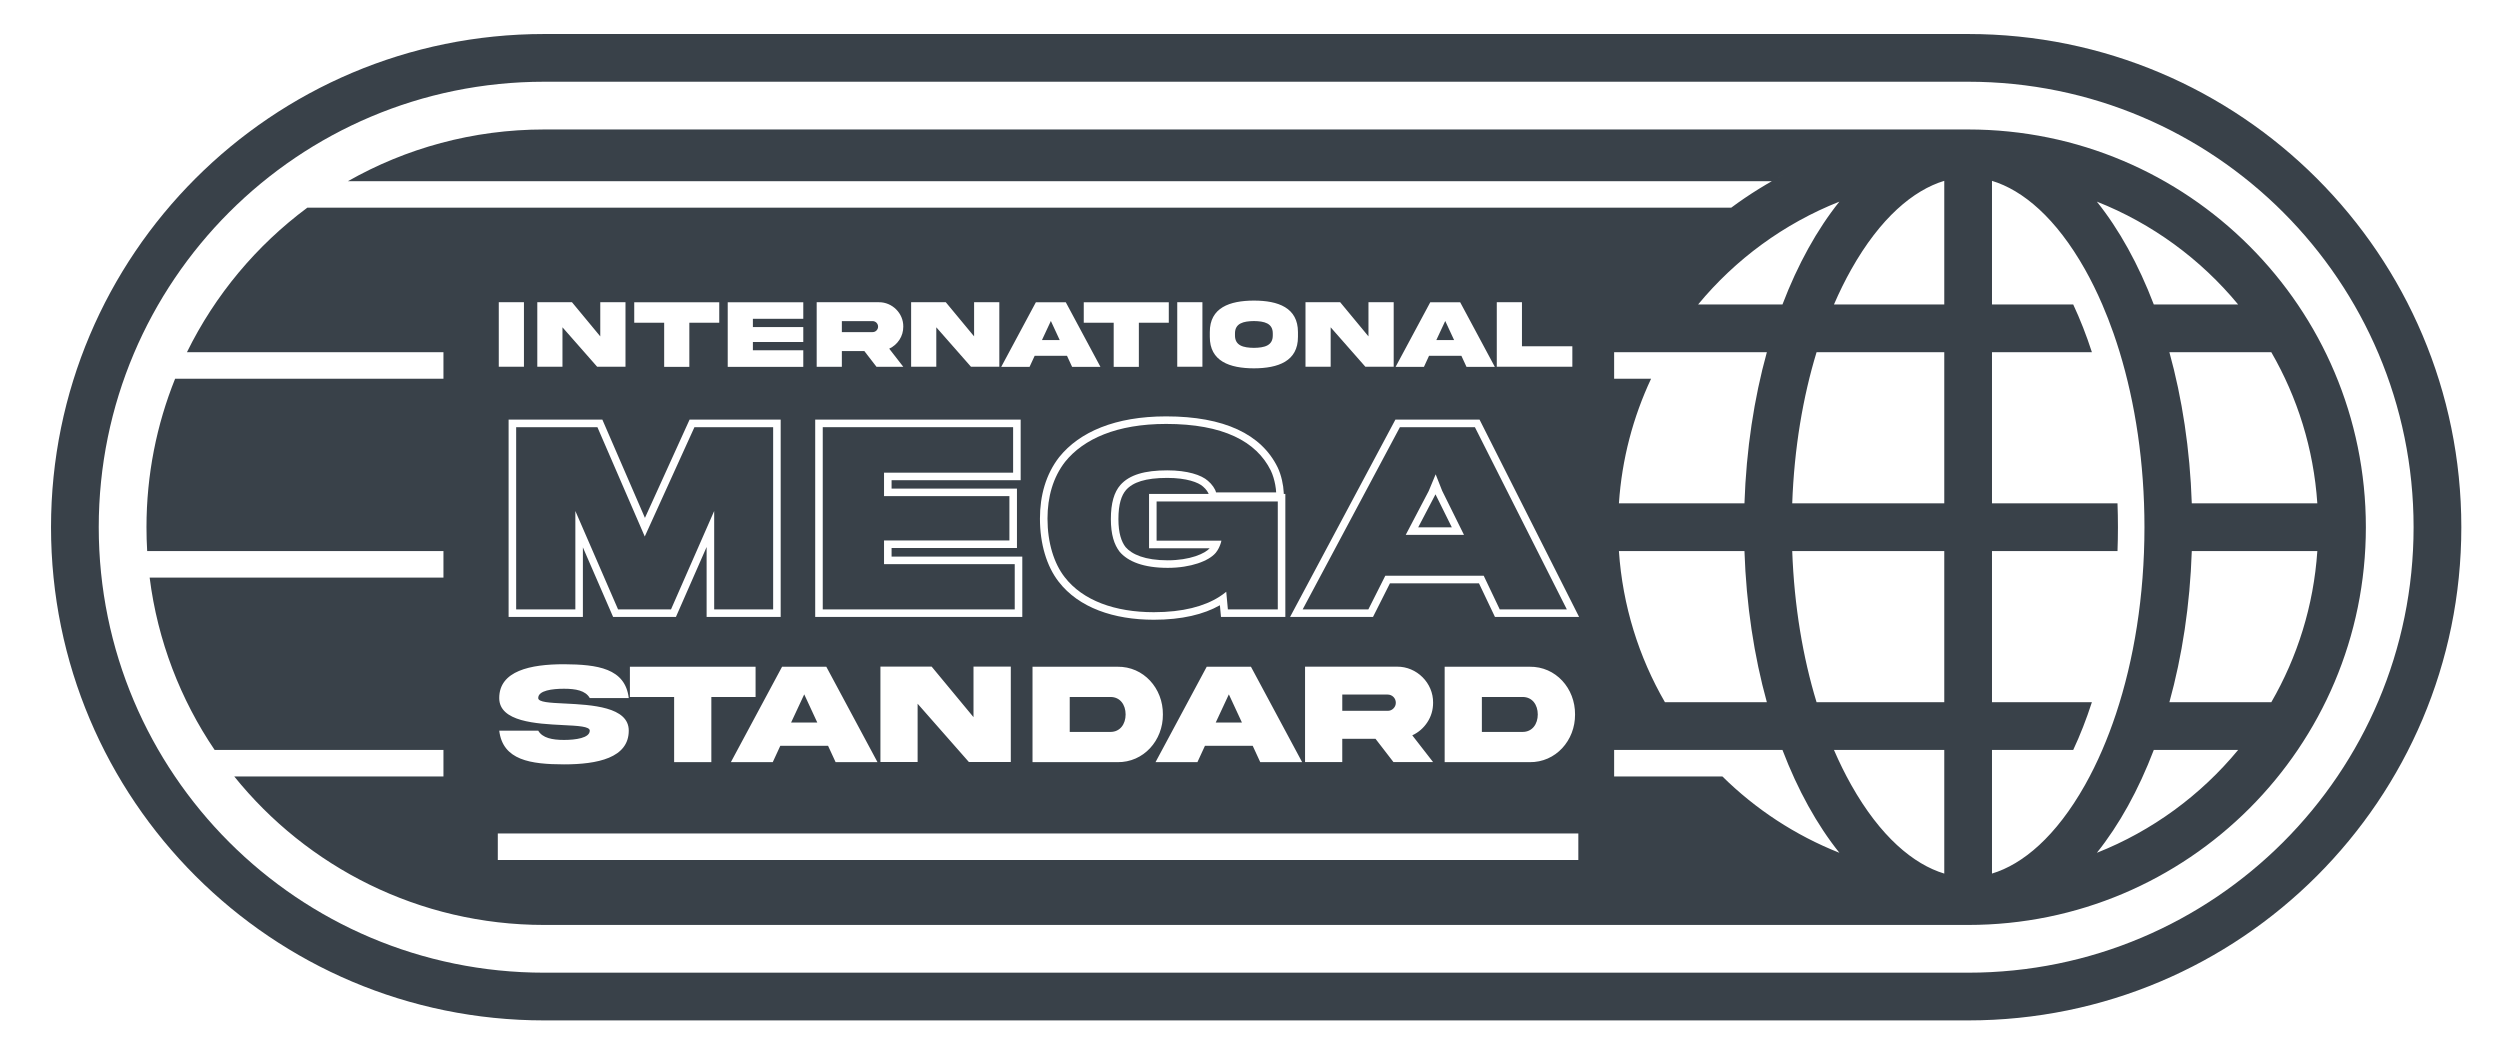
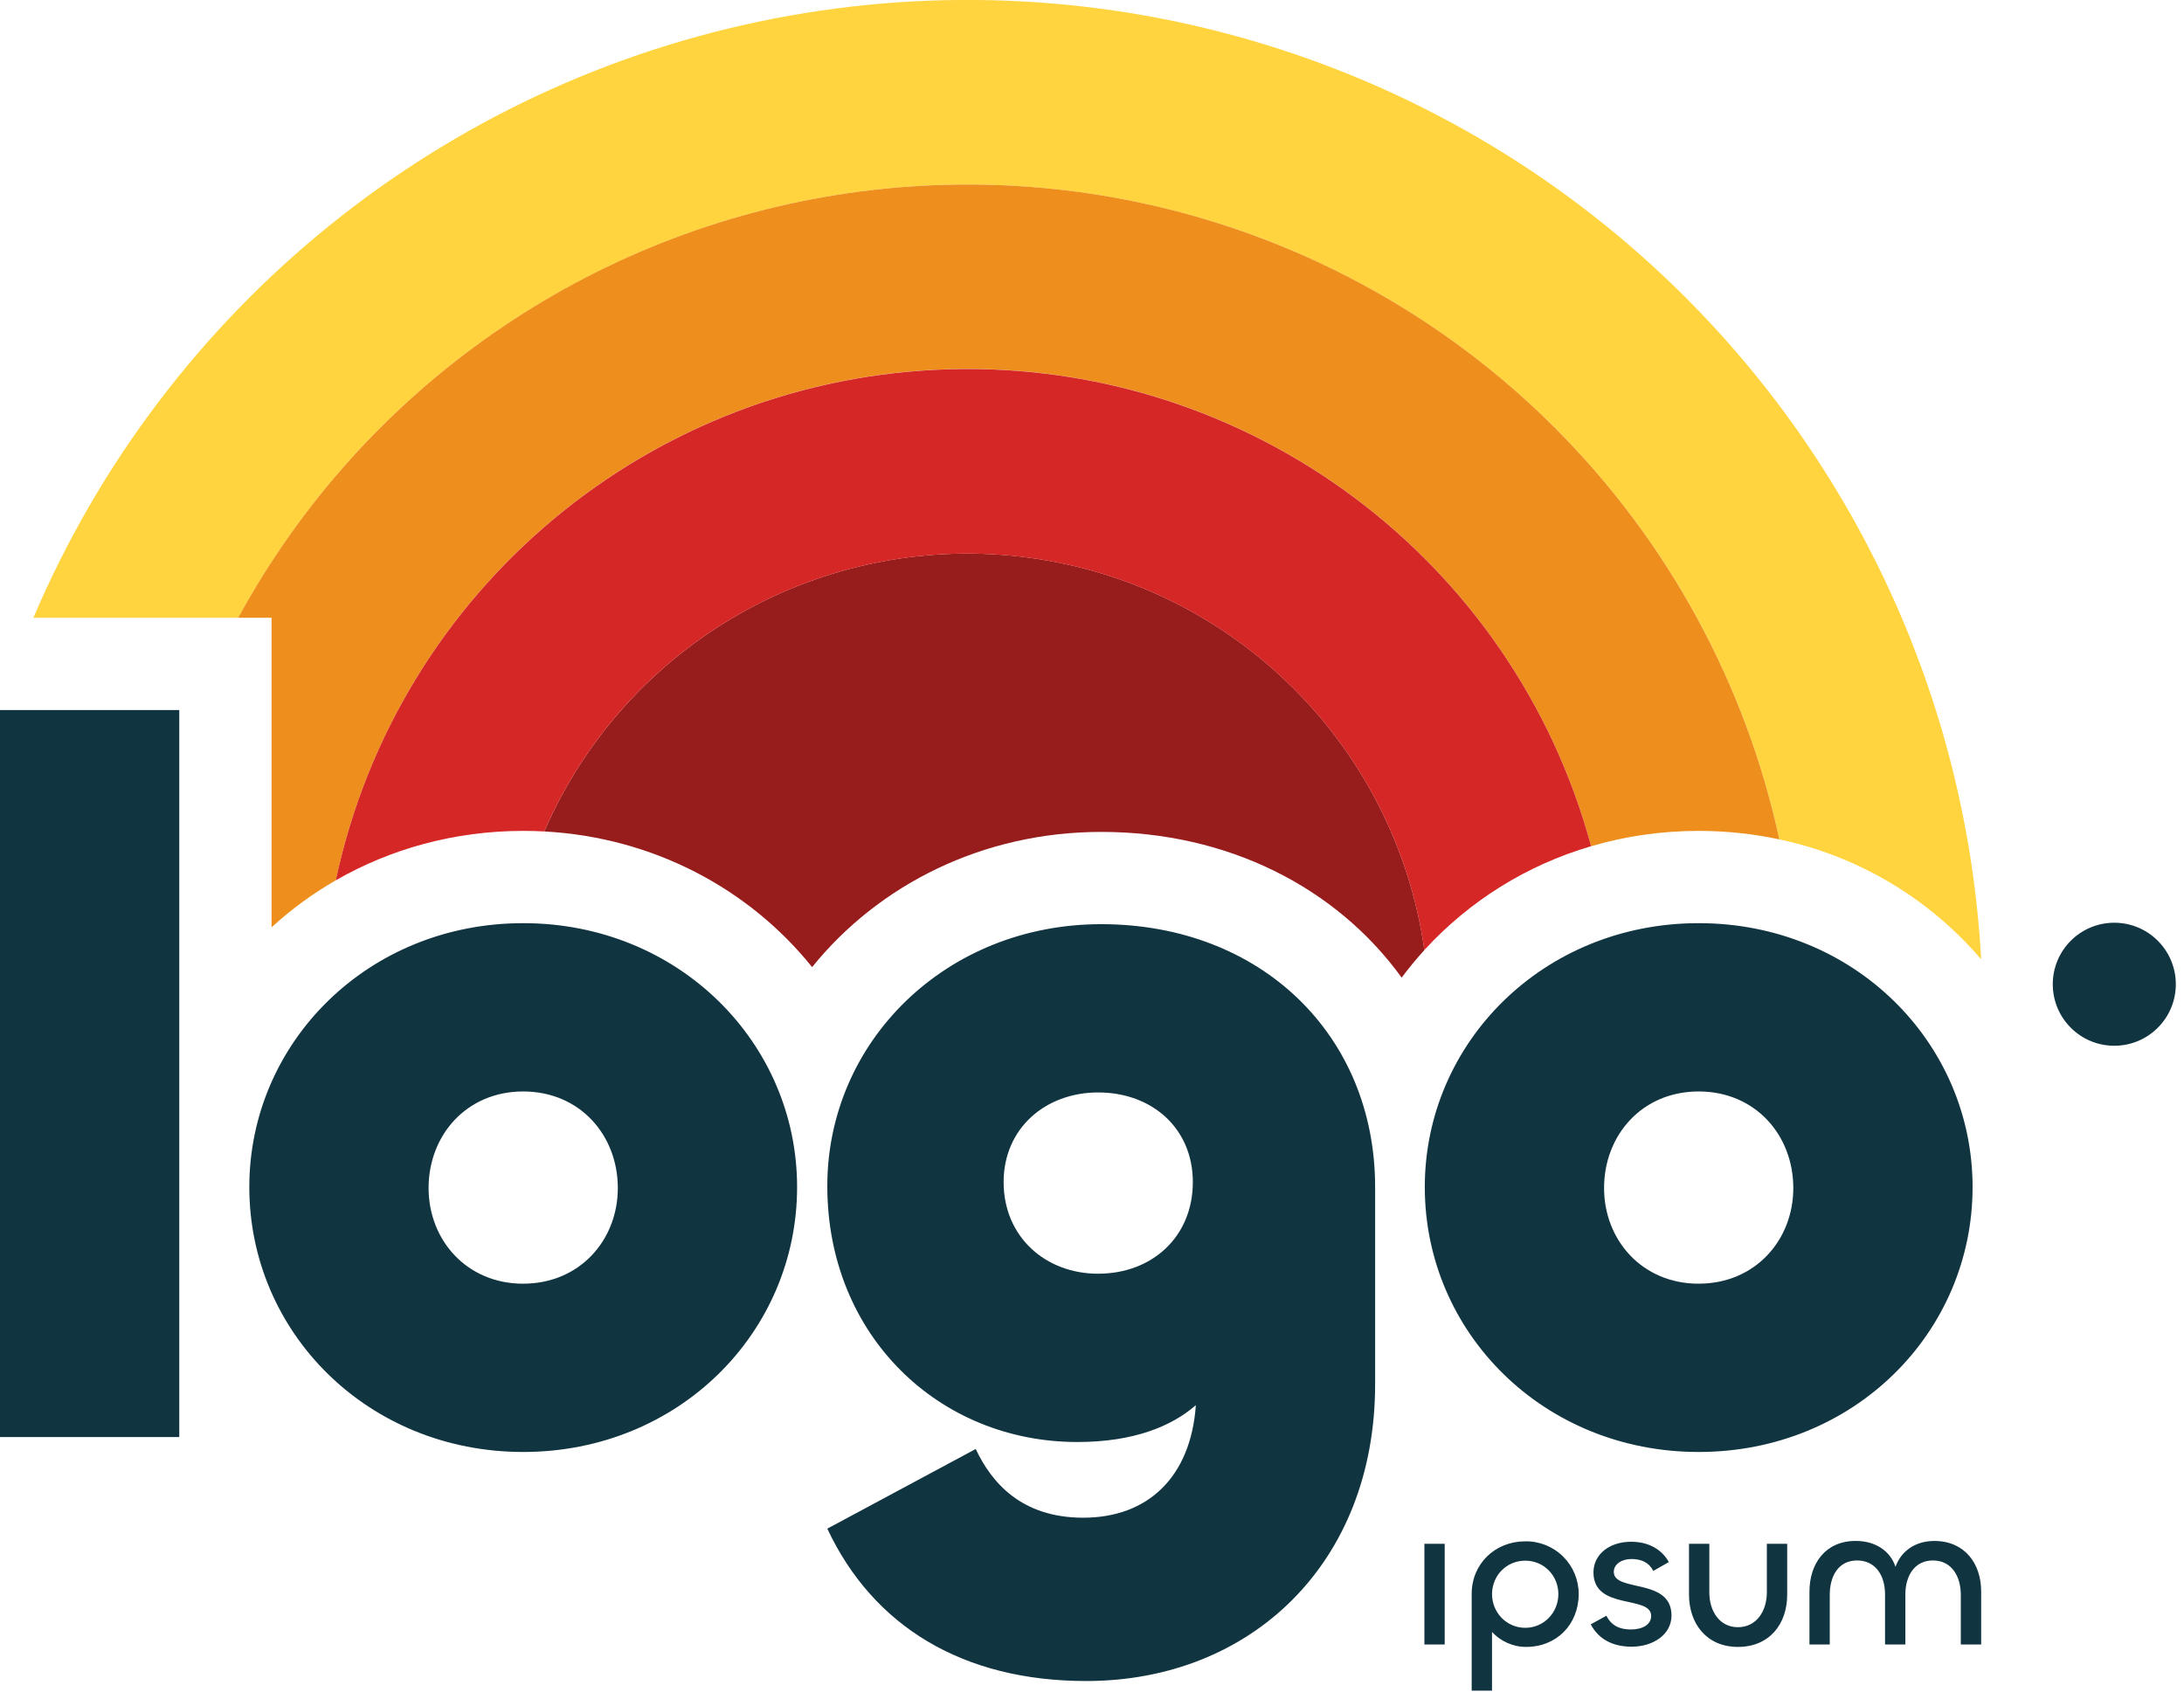
- <svg xmlns="http://www.w3.org/2000/svg" id="logo-18" width="147" height="62" viewBox="0 0 147 62" fill="none">
-   <path d="M73.73 20.454C74.335 20.446 74.849 20.333 74.84 19.712V19.618C74.849 19 74.335 18.887 73.73 18.878C73.123 18.887 72.609 19 72.617 19.618V19.712C72.609 20.333 73.123 20.446 73.73 20.454Z" class="ccustom" fill="#394149" />
-   <path d="M51.631 19.206C51.631 19.025 51.487 18.881 51.306 18.881H49.501V19.528H51.306C51.396 19.528 51.472 19.497 51.535 19.435C51.6 19.37 51.631 19.294 51.631 19.206Z" class="ccustom" fill="#394149" />
-   <path d="M61.791 18.873L62.31 19.994H61.268L61.791 18.873Z" class="ccustom" fill="#394149" />
-   <path d="M84.98 18.873L85.5 19.994H84.457L84.98 18.873Z" class="ccustom" fill="#394149" />
-   <path d="M48.057 42.486L47.289 40.828L46.516 42.486H48.057Z" class="ccustom" fill="#394149" />
-   <path d="M66.186 42.01C66.186 42.573 65.865 43.037 65.297 43.037H62.9V40.982H65.297C65.865 40.982 66.186 41.442 66.186 42.01Z" class="ccustom" fill="#394149" />
-   <path d="M72.257 40.828L73.026 42.486H71.485L72.257 40.828Z" class="ccustom" fill="#394149" />
-   <path d="M81.594 40.84C81.861 40.84 82.074 41.053 82.074 41.321C82.074 41.45 82.028 41.563 81.932 41.659C81.84 41.751 81.728 41.797 81.594 41.797H78.926V40.84H81.594Z" class="ccustom" fill="#394149" />
-   <path d="M90.421 42.01C90.421 42.573 90.099 43.037 89.531 43.037H87.134V40.982H89.531C90.099 40.982 90.421 41.442 90.421 42.01Z" class="ccustom" fill="#394149" />
-   <path d="M37.912 31.547L35.128 25.118H30.35V35.833H33.831V30.046L36.342 35.833H39.455L41.994 30.046V35.833H45.461V25.118H40.833L37.912 31.547Z" class="ccustom" fill="#394149" />
-   <path d="M59.666 35.833V33.172H51.981V31.779H59.353V29.172H51.981V27.793H59.571V25.118H48.378V35.833H59.666Z" class="ccustom" fill="#394149" />
-   <path d="M62.603 33.936C63.668 35.315 65.565 35.997 67.844 35.997C69.556 35.997 70.811 35.649 71.685 35.098C71.836 35.003 71.975 34.902 72.103 34.796L72.199 35.833H75.134V29.486H68.008V31.793H71.817C71.8 31.902 71.742 32.074 71.658 32.237C71.606 32.339 71.544 32.438 71.475 32.516C71.08 32.98 70.028 33.39 68.663 33.39C67.244 33.39 66.329 33.021 65.838 32.448C65.51 32.025 65.319 31.424 65.319 30.523C65.319 29.582 65.51 28.94 65.879 28.517C66.411 27.916 67.312 27.657 68.636 27.657C69.824 27.657 70.643 27.93 71.025 28.271C71.271 28.476 71.462 28.763 71.503 28.954H75.038C75.033 28.828 75.015 28.674 74.985 28.51C74.933 28.23 74.845 27.92 74.724 27.671C73.878 25.951 71.912 24.927 68.568 24.927C65.66 24.927 63.709 25.814 62.63 27.152C61.92 28.066 61.593 29.213 61.593 30.496C61.593 31.916 61.975 33.131 62.603 33.936Z" class="ccustom" fill="#394149" />
-   <path d="M65.763 30.523C65.763 29.633 65.945 29.118 66.213 28.81C66.614 28.358 67.348 28.101 68.636 28.101C69.782 28.101 70.468 28.369 70.729 28.602L70.735 28.607L70.741 28.612C70.831 28.687 70.913 28.78 70.975 28.87C71.037 28.959 71.061 29.02 71.068 29.042H67.564V32.237H71.13C71.003 32.381 70.729 32.561 70.293 32.706C69.86 32.85 69.303 32.946 68.664 32.946C67.315 32.946 66.556 32.597 66.182 32.167C65.938 31.847 65.763 31.356 65.763 30.523Z" class="ccustom" fill="#394149" />
-   <path d="M84.407 29.066L83.39 31.008H85.368L84.407 29.066Z" class="ccustom" fill="#394149" />
-   <path fill-rule="evenodd" clip-rule="evenodd" d="M87.243 33.854L88.185 35.833H92.13L86.724 25.118H82.315L76.596 35.833H80.459L81.455 33.854H87.243ZM82.656 31.452L84.008 28.872L84.417 27.889L84.799 28.858L86.083 31.452H82.656Z" class="ccustom" fill="#394149" />
-   <path fill-rule="evenodd" clip-rule="evenodd" d="M115.726 54.387H115.72C115.644 54.387 115.568 54.387 115.492 54.386V54.387H32C24.632 54.387 18.06 50.98 13.774 45.656H26.075V44.097H12.621C10.614 41.133 9.269 37.684 8.799 33.962H26.075V32.403H8.654C8.627 31.939 8.613 31.471 8.613 31C8.613 27.913 9.211 24.967 10.297 22.269H26.075V20.71H10.992C12.645 17.342 15.084 14.43 18.07 12.212H101.795C102.839 11.437 103.95 10.747 105.117 10.152C104.802 10.312 104.492 10.479 104.186 10.653H20.46C23.865 8.718 27.803 7.613 32 7.613H115.492V7.614C115.57 7.613 115.648 7.613 115.726 7.613C128.642 7.613 139.113 18.084 139.113 31C139.113 43.916 128.642 54.387 115.726 54.387ZM124.422 41.969C125.469 38.814 126.094 35.067 126.094 31C126.094 27.208 125.55 23.695 124.629 20.68C124.516 20.312 124.398 19.952 124.275 19.599C124.069 19.011 123.848 18.445 123.614 17.903C123.298 17.171 122.958 16.482 122.597 15.84C120.891 12.813 118.945 11.183 117.129 10.634V17.903H121.905C122.309 18.765 122.678 19.704 123.004 20.71H117.129V29.597H124.509C124.526 30.059 124.535 30.527 124.535 31C124.535 31.473 124.526 31.941 124.509 32.403H117.129V41.29H123.003C122.678 42.296 122.309 43.235 121.905 44.097H117.129V51.366C118.945 50.818 120.891 49.187 122.597 46.16C122.958 45.518 123.299 44.829 123.614 44.097C123.905 43.423 124.175 42.712 124.422 41.969ZM127.56 20.71C128.309 23.419 128.772 26.422 128.877 29.597H136.259C136.042 26.375 135.083 23.356 133.553 20.71H127.56ZM131.602 17.903H126.643C125.743 15.545 124.607 13.493 123.295 11.856C126.555 13.146 129.406 15.244 131.602 17.903ZM114.323 10.633V17.903H107.837C108.153 17.171 108.493 16.482 108.855 15.84C110.56 12.812 112.507 11.182 114.323 10.633ZM108.156 11.856C106.844 13.493 105.709 15.545 104.809 17.903H99.849C102.045 15.244 104.897 13.146 108.156 11.856ZM103.891 20.71L94.911 20.71V22.269H97.084C96.028 24.519 95.367 26.991 95.192 29.597H102.574C102.68 26.422 103.142 23.419 103.891 20.71ZM114.323 20.71H106.814C106.012 23.342 105.499 26.353 105.383 29.597H114.323V20.71ZM128.877 32.403C128.772 35.577 128.309 38.581 127.56 41.29H133.553C135.083 38.644 136.042 35.625 136.259 32.403H128.877ZM106.814 41.29C106.012 38.658 105.499 35.647 105.383 32.403H114.323V41.29H106.814ZM103.891 41.29C103.142 38.581 102.68 35.577 102.574 32.403H95.192C95.409 35.625 96.368 38.644 97.898 41.29H103.891ZM126.643 44.097C125.743 46.455 124.607 48.506 123.296 50.144C126.555 48.854 129.406 46.756 131.602 44.097H126.643ZM107.837 44.097H114.323V51.367C112.507 50.818 110.56 49.188 108.855 46.16C108.493 45.518 108.153 44.829 107.837 44.097ZM104.809 44.097L94.911 44.097V45.656L101.277 45.656C103.229 47.581 105.563 49.118 108.156 50.144C106.844 48.507 105.709 46.455 104.809 44.097ZM73.73 17.675C72.301 17.678 71.131 18.09 71.137 19.528V19.805C71.131 21.24 72.301 21.655 73.73 21.658C75.156 21.655 76.326 21.24 76.32 19.805V19.528C76.32 18.093 75.159 17.675 73.73 17.675ZM29.328 17.768V21.564H30.808V17.768H29.328ZM35.296 19.779L33.63 17.768H31.593V21.564H33.073V19.245L35.112 21.564H36.779V17.768H35.296V19.779ZM40.533 18.977V21.57H39.053V18.977H37.293V17.774H42.292V18.977H40.533ZM42.79 21.57H47.233V20.596H44.27V20.11H47.233V19.231H44.27V18.745H47.233V17.774H42.79V21.57ZM48.021 21.567V17.771H51.678C52.461 17.763 53.125 18.421 53.113 19.206C53.113 19.491 53.037 19.751 52.885 19.983C52.735 20.211 52.534 20.387 52.286 20.502L53.113 21.567H51.537L50.823 20.641H49.501V21.567H48.021ZM57.277 19.779L55.61 17.768H53.574V21.564H55.054V19.245L57.093 21.564H58.76V17.768H57.277V19.779ZM60.539 21.57H58.873L60.909 17.774H62.669L64.705 21.57H63.039L62.739 20.92H60.839L60.539 21.57ZM66.965 21.57V18.977H68.725V17.774H63.725V18.977H65.485V21.57H66.965ZM69.222 21.564V17.768H70.702V21.564H69.222ZM78.8 17.768L80.466 19.779V17.768H81.949V21.564H80.283L78.243 19.245V21.564H76.763V17.768H78.8ZM82.062 21.57H83.729L84.028 20.92H85.929L86.229 21.57H87.895L85.859 17.774H84.099L82.062 21.57ZM88.011 21.564V17.768H89.491V20.361H92.454V21.564H88.011ZM33.163 40.498C32.482 40.498 31.647 40.598 31.647 41.045C31.647 41.291 32.328 41.325 33.209 41.367L33.218 41.367C34.784 41.446 36.975 41.557 36.971 42.962C36.971 44.565 35.134 44.945 33.163 44.945C31.196 44.941 29.564 44.703 29.355 42.962H31.647C31.898 43.396 32.478 43.508 33.163 43.508C33.843 43.508 34.678 43.396 34.678 42.962C34.678 42.715 33.998 42.678 33.117 42.636L33.107 42.635C31.542 42.556 29.351 42.445 29.355 41.045C29.355 39.442 31.192 39.057 33.163 39.057C35.129 39.07 36.762 39.291 36.971 41.045H34.678C34.428 40.602 33.848 40.498 33.163 40.498ZM41.827 40.982V44.815H39.639V40.982H37.038V39.204H44.428V40.982H41.827ZM42.975 44.815H45.438L45.881 43.855H48.691L49.134 44.815H51.597L48.587 39.204H45.986L42.975 44.815ZM54.779 39.195L57.242 42.168V39.195H59.435V44.807H56.971L53.956 41.379V44.807H51.769V39.195H54.779ZM60.712 39.204V44.815H65.706C67.247 44.836 68.391 43.534 68.378 42.01C68.391 40.477 67.247 39.183 65.706 39.204H60.712ZM70.408 44.815H67.944L70.955 39.204H73.556L76.566 44.815H74.103L73.66 43.855H70.85L70.408 44.815ZM76.737 39.2V44.811H78.925V43.442H80.88L81.936 44.811H84.266L83.042 43.237C83.41 43.066 83.706 42.807 83.928 42.469C84.153 42.127 84.266 41.742 84.266 41.321C84.282 40.16 83.301 39.187 82.145 39.2H76.737ZM84.946 44.815V39.204H89.94C91.481 39.183 92.625 40.477 92.613 42.01C92.625 43.534 91.481 44.836 89.94 44.815H84.946ZM45.904 36.277H41.549V32.163L39.744 36.277H36.051L34.274 32.184V36.277H29.906V24.674H35.419L37.922 30.453L40.547 24.674H45.904V36.277ZM60.111 36.277H47.934V24.674H60.015V28.237H52.425V28.728H59.797V32.223H52.425V32.728H60.111V36.277ZM75.578 36.277H71.794L71.73 35.588C70.782 36.127 69.498 36.441 67.844 36.441C65.492 36.441 63.434 35.737 62.252 34.208C61.549 33.306 61.149 31.987 61.149 30.496C61.149 29.137 61.496 27.889 62.279 26.88L62.282 26.876L62.285 26.873C63.474 25.398 65.576 24.483 68.568 24.483C71.988 24.483 74.168 25.534 75.122 27.475L75.123 27.476L75.124 27.478C75.346 27.937 75.466 28.545 75.481 28.936L75.486 29.042H75.578V36.277ZM81.729 34.298L80.732 36.277H75.856L82.049 24.674H86.998L92.851 36.277H87.904L86.963 34.298H81.729ZM29.271 50.567H92.806V49.008H29.271V50.567Z" class="ccustom" fill="#394149" />
-   <path fill-rule="evenodd" clip-rule="evenodd" d="M32 2H115.726C131.742 2 144.726 14.984 144.726 31C144.726 47.016 131.742 60 115.726 60H32C15.984 60 3 47.016 3 31C3 14.984 15.984 2 32 2ZM32 4.806C17.534 4.806 5.806 16.534 5.806 31C5.806 45.466 17.534 57.194 32 57.194H115.726C130.192 57.194 141.919 45.466 141.919 31C141.919 16.534 130.192 4.806 115.726 4.806H32Z" class="ccustom" fill="#394149" />
+ <svg xmlns="http://www.w3.org/2000/svg" width="71" height="55" fill="none" viewBox="0 0 71 55">
+   <path fill="#113441" d="M62.883 50.1c.988 0 1.523.734 1.523 1.642v1.723h-.662v-1.616c0-.594-.293-1.115-.908-1.115-.594 0-.894.5-.894 1.102v1.629h-.661v-1.63c0-.6-.3-1.101-.909-1.101-.614 0-.888.52-.888 1.115v1.616h-.66v-1.716c0-.915.52-1.65 1.502-1.65.654 0 1.128.334 1.295.842.18-.508.641-.841 1.262-.841ZM56.498 52.904c.607 0 .941-.528.941-1.135v-1.576h.661v1.656c0 .948-.574 1.696-1.602 1.696-1.015 0-1.59-.755-1.59-1.703v-1.649h.661v1.583c0 .6.328 1.128.929 1.128ZM53.044 53.538c-.608 0-1.075-.24-1.33-.727l.508-.28c.167.326.434.447.795.447.374 0 .661-.154.661-.441 0-.688-1.876-.167-1.876-1.416 0-.574.507-.995 1.222-.995.607 0 1.021.28 1.228.661l-.507.288c-.14-.288-.407-.388-.708-.388-.307 0-.574.16-.574.42 0 .669 1.876.181 1.876 1.416 0 .621-.6 1.015-1.295 1.015ZM48.505 54.967h-.662v-3.145c0-.975.755-1.71 1.743-1.71a1.71 1.71 0 0 1 1.736 1.71c0 .989-.714 1.723-1.71 1.723-.44 0-.84-.194-1.108-.487v1.91Zm1.081-2.043c.608 0 1.075-.5 1.075-1.095 0-.601-.467-1.088-1.075-1.088-.614 0-1.081.487-1.081 1.088 0 .594.467 1.095 1.081 1.095ZM46.306 50.193h.66v3.272h-.66v-3.272ZM55.223 47.207c-5.051 0-8.904-3.885-8.904-8.613 0-4.694 3.853-8.58 8.904-8.58 5.05 0 8.904 3.886 8.904 8.58 0 4.728-3.853 8.613-8.904 8.613Zm0-5.472c1.845 0 3.076-1.425 3.076-3.108 0-1.716-1.23-3.141-3.076-3.141s-3.076 1.425-3.076 3.14c0 1.684 1.23 3.11 3.076 3.11ZM35.314 54.654c-4.015 0-6.93-1.78-8.419-4.954l4.825-2.59c.518 1.1 1.49 2.234 3.497 2.234 2.104 0 3.497-1.328 3.659-3.659-.778.68-2.008 1.198-3.853 1.198-4.501 0-8.128-3.464-8.128-8.321 0-4.695 3.854-8.515 8.905-8.515 5.18 0 8.904 3.594 8.904 8.547v6.411c0 5.828-4.048 9.649-9.39 9.649Zm.388-13.243c1.749 0 3.076-1.198 3.076-2.979 0-1.748-1.327-2.914-3.076-2.914-1.716 0-3.075 1.166-3.075 2.914 0 1.781 1.36 2.98 3.075 2.98ZM17.009 47.207c-5.051 0-8.904-3.885-8.904-8.613 0-4.694 3.853-8.58 8.904-8.58 5.05 0 8.904 3.886 8.904 8.58 0 4.728-3.853 8.613-8.904 8.613Zm0-5.472c1.845 0 3.076-1.425 3.076-3.108 0-1.716-1.23-3.141-3.076-3.141s-3.076 1.425-3.076 3.14c0 1.684 1.23 3.11 3.076 3.11ZM0 23.085h5.828v23.636H0V23.085ZM70.734 32a2 2 0 1 1-4 0 2 2 0 0 1 4 0Z" />
+   <path fill="#FFD43E" fill-rule="evenodd" d="M54.79 9.665a33 33 0 0 1 9.616 21.525 11.867 11.867 0 0 0-6.561-3.9 27 27 0 0 0-50.1-7.205H1.086A33 33 0 0 1 54.79 9.665ZM8.828 30.15Zm7.587-3.122a12.704 12.704 0 0 0 0 0Zm9.986 4.415Zm8.685-4.377a12.784 12.784 0 0 0 0 0Zm10.481 4.719Zm8.911-4.75a12.653 12.653 0 0 0 0 0Z" clip-rule="evenodd" />
+   <path fill="#EE8E1D" fill-rule="evenodd" d="M50.547 13.908a27.001 27.001 0 0 1 7.298 13.382c-.842-.18-1.72-.276-2.622-.276-1.22 0-2.394.174-3.497.499a20.999 20.999 0 0 0-40.81 1.108 11.8 11.8 0 0 0-2.088 1.529V20.085H7.744a27 27 0 0 1 42.803-6.177ZM26.401 31.443c-1.761-2.194-4.323-3.746-7.284-4.252 2.96.506 5.523 2.058 7.284 4.252Z" clip-rule="evenodd" />
+   <path fill="#971C1C" d="M46.306 30.888a15 15 0 0 0-28.613-3.856c3.56.192 6.67 1.873 8.708 4.411 2.172-2.69 5.563-4.396 9.399-4.396 4.11 0 7.642 1.802 9.767 4.738.231-.311.478-.61.739-.897Z" />
+   <path fill="#D62727" fill-rule="evenodd" d="M51.725 27.513a11.85 11.85 0 0 0-5.42 3.375 15 15 0 0 0-28.612-3.856 12.716 12.716 0 0 0-.684-.018c-2.237 0-4.317.586-6.093 1.607a21 21 0 0 1 40.81-1.108Z" clip-rule="evenodd" />
</svg>
